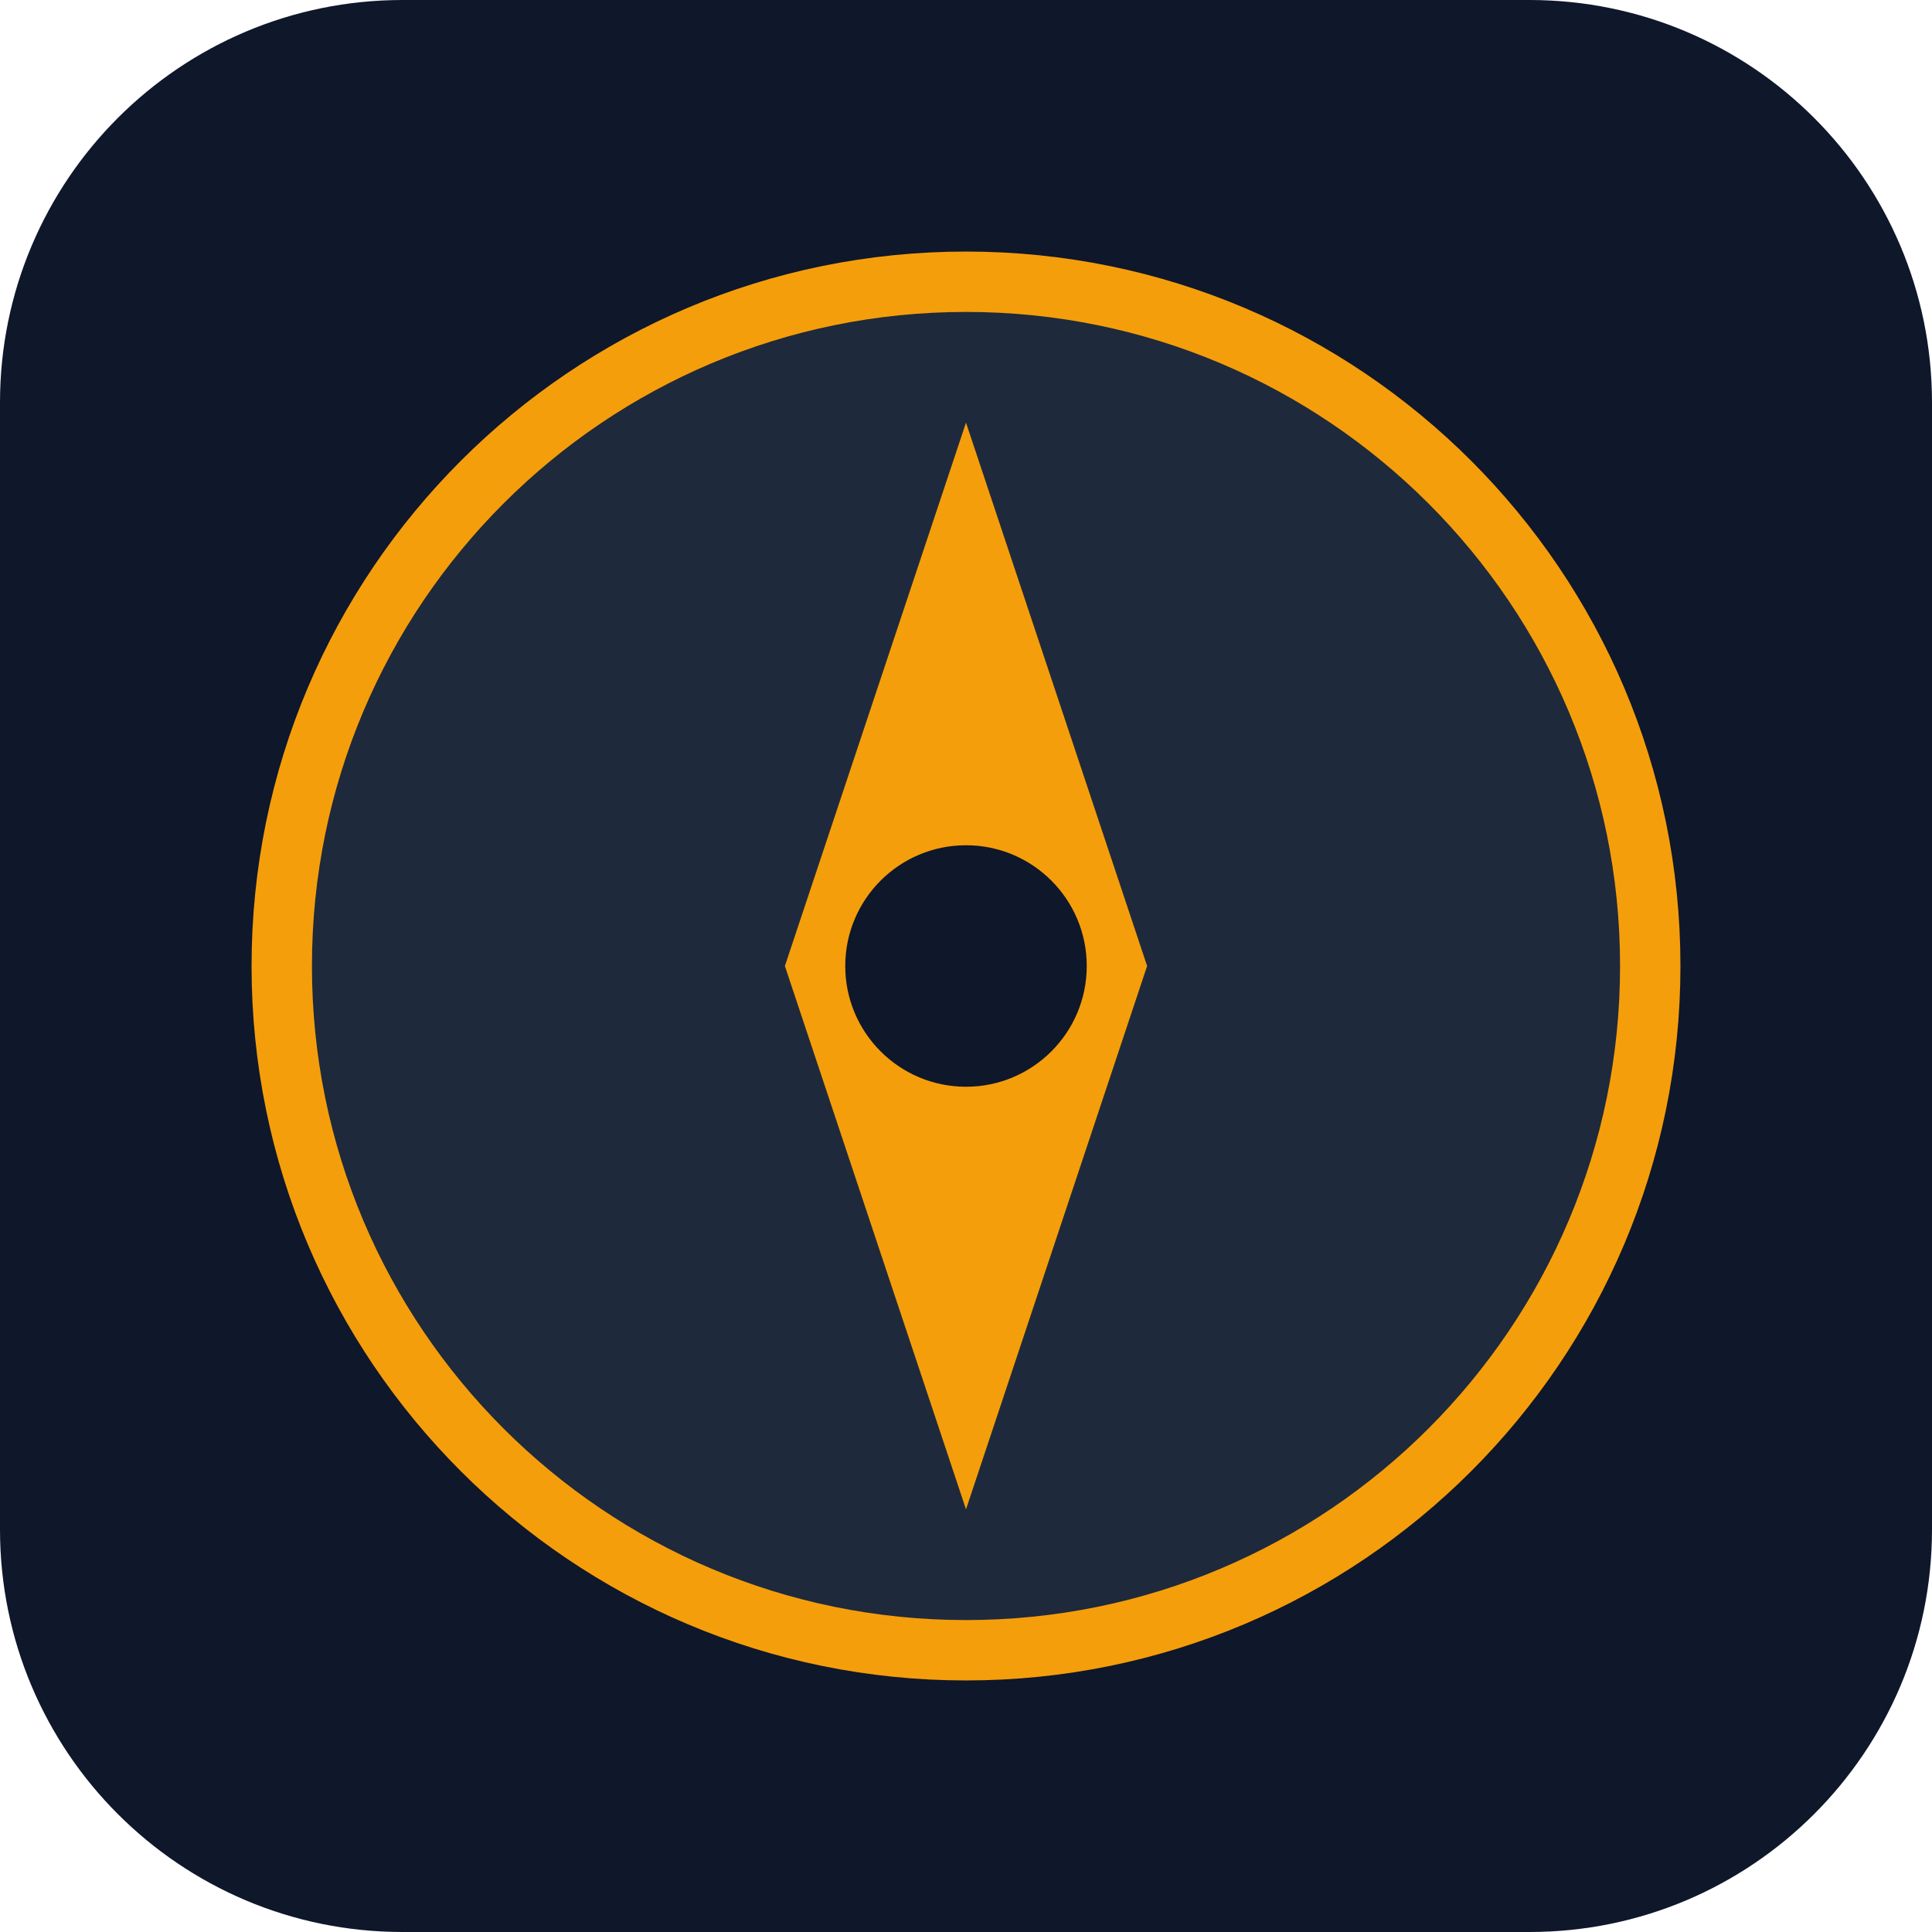
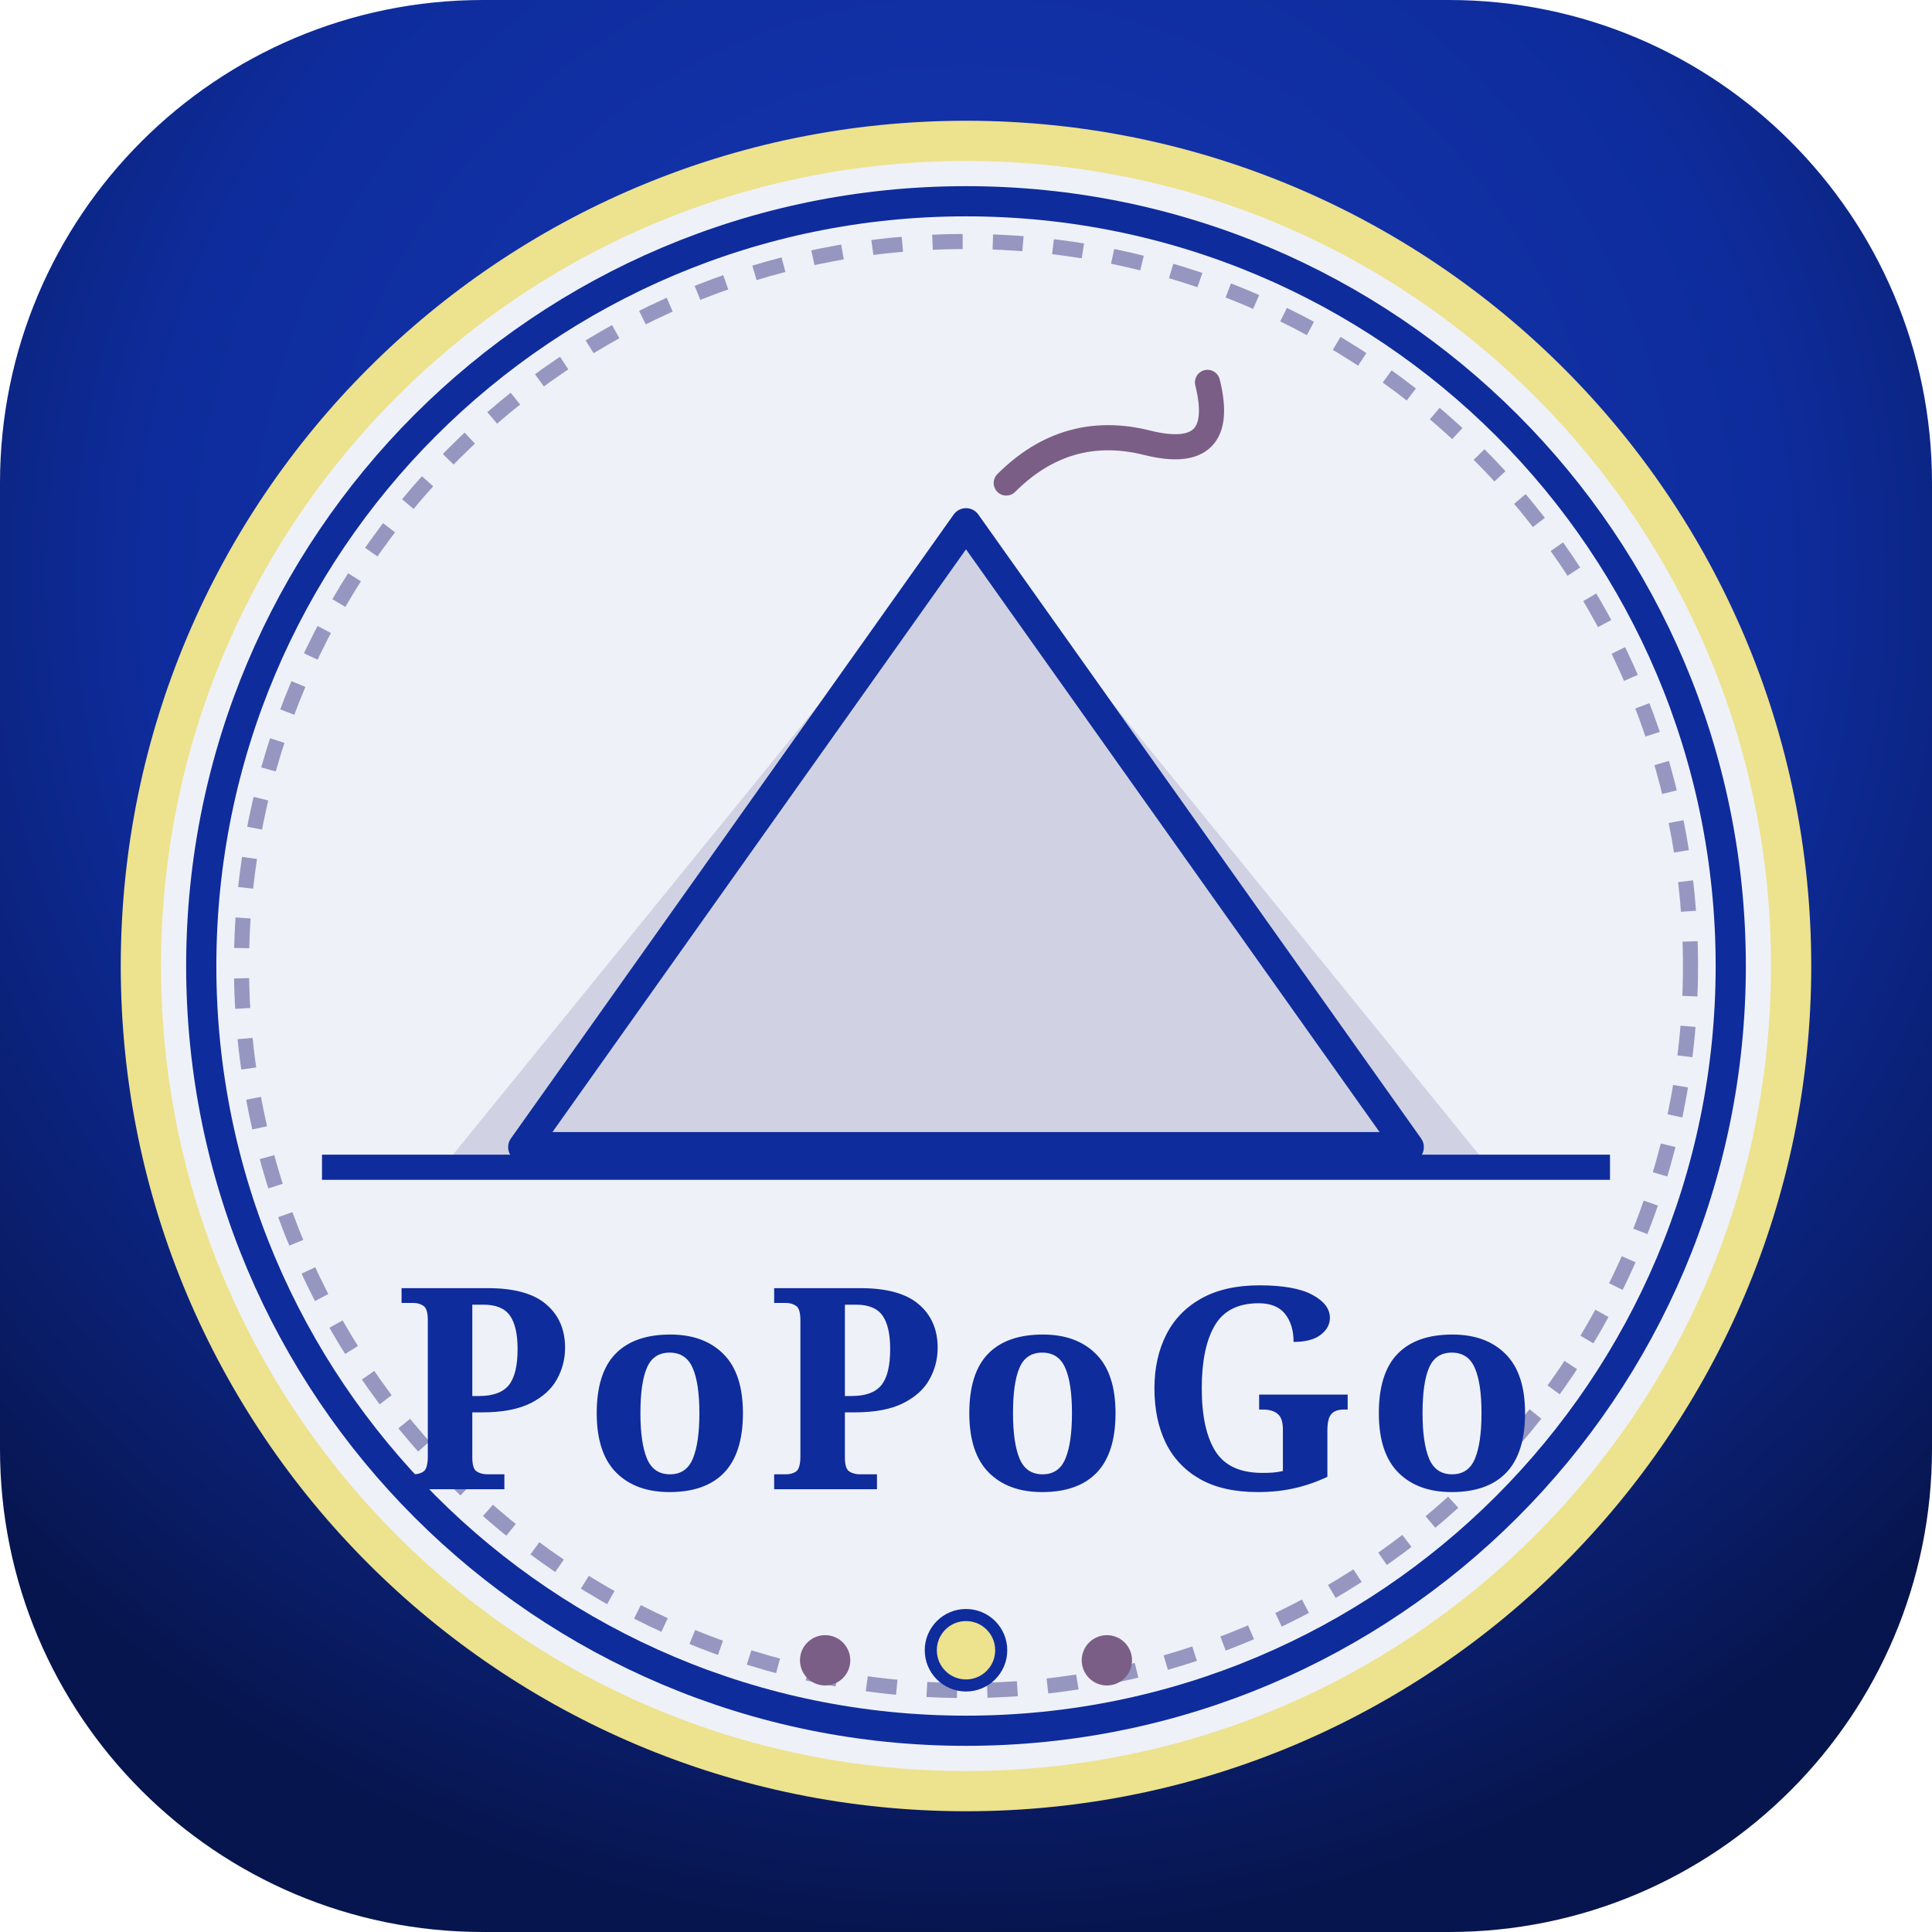
<svg xmlns="http://www.w3.org/2000/svg" viewBox="0 0 192 192" width="192" height="192">
-   <rect width="192" height="192" rx="40" fill="#0f172a" />
-   <circle cx="96" cy="96" r="68" fill="#1e293b" stroke="#f59e0b" stroke-width="6" />
-   <path d="M96 42 L114 96 L96 150 L78 96 Z" fill="#f59e0b" />
-   <circle cx="96" cy="96" r="12" fill="#0f172a" />
+   <defs>
+     <radialGradient id="bg" cx="50%" cy="30%" r="70%">
+       <stop offset="0%" stop-color="#1738B5" />
+       <stop offset="60%" stop-color="#0E2C9C" />
+       <stop offset="100%" stop-color="#07154E" />
+     </radialGradient>
+   </defs>
+   <rect width="192" height="192" rx="48" fill="url(#bg)" />
+   <circle cx="96" cy="96" r="82" fill="#EFF1F8" stroke="#EDE28E" stroke-width="4" />
+   <circle cx="96" cy="96" r="76" fill="#EFF1F8" stroke="#0E2C9C" stroke-width="3" />
+   <circle cx="96" cy="96" r="72" fill="none" stroke="#9597C1" stroke-width="1.5" stroke-dasharray="3,3" />
+   <path d="M96 52 L148 116 L44 116 Z" fill="#9597C1" opacity="0.35" />
+   <path d="M96 52 L140 114 L52 114 Z" fill="none" stroke="#0E2C9C" stroke-width="3" stroke-linejoin="round" />
+   <path d="M100 48 Q106 42 114 44 Q122 46 120 38" fill="none" stroke="#7B5E86" stroke-width="2.5" stroke-linecap="round" />
+   <line x1="32" y1="116" x2="160" y2="116" stroke="#0E2C9C" stroke-width="2.5" />
+   <text x="96" y="148" font-family="serif" font-weight="900" font-size="28" fill="#0E2C9C" text-anchor="middle" letter-spacing="1">PoPoGo</text>
+   <circle cx="96" cy="164" r="3.5" fill="#EDE28E" stroke="#0E2C9C" stroke-width="1.2" />
+   <circle cx="82" cy="165" r="2.5" fill="#7B5E86" />
+   <circle cx="110" cy="165" r="2.5" fill="#7B5E86" />
</svg>
